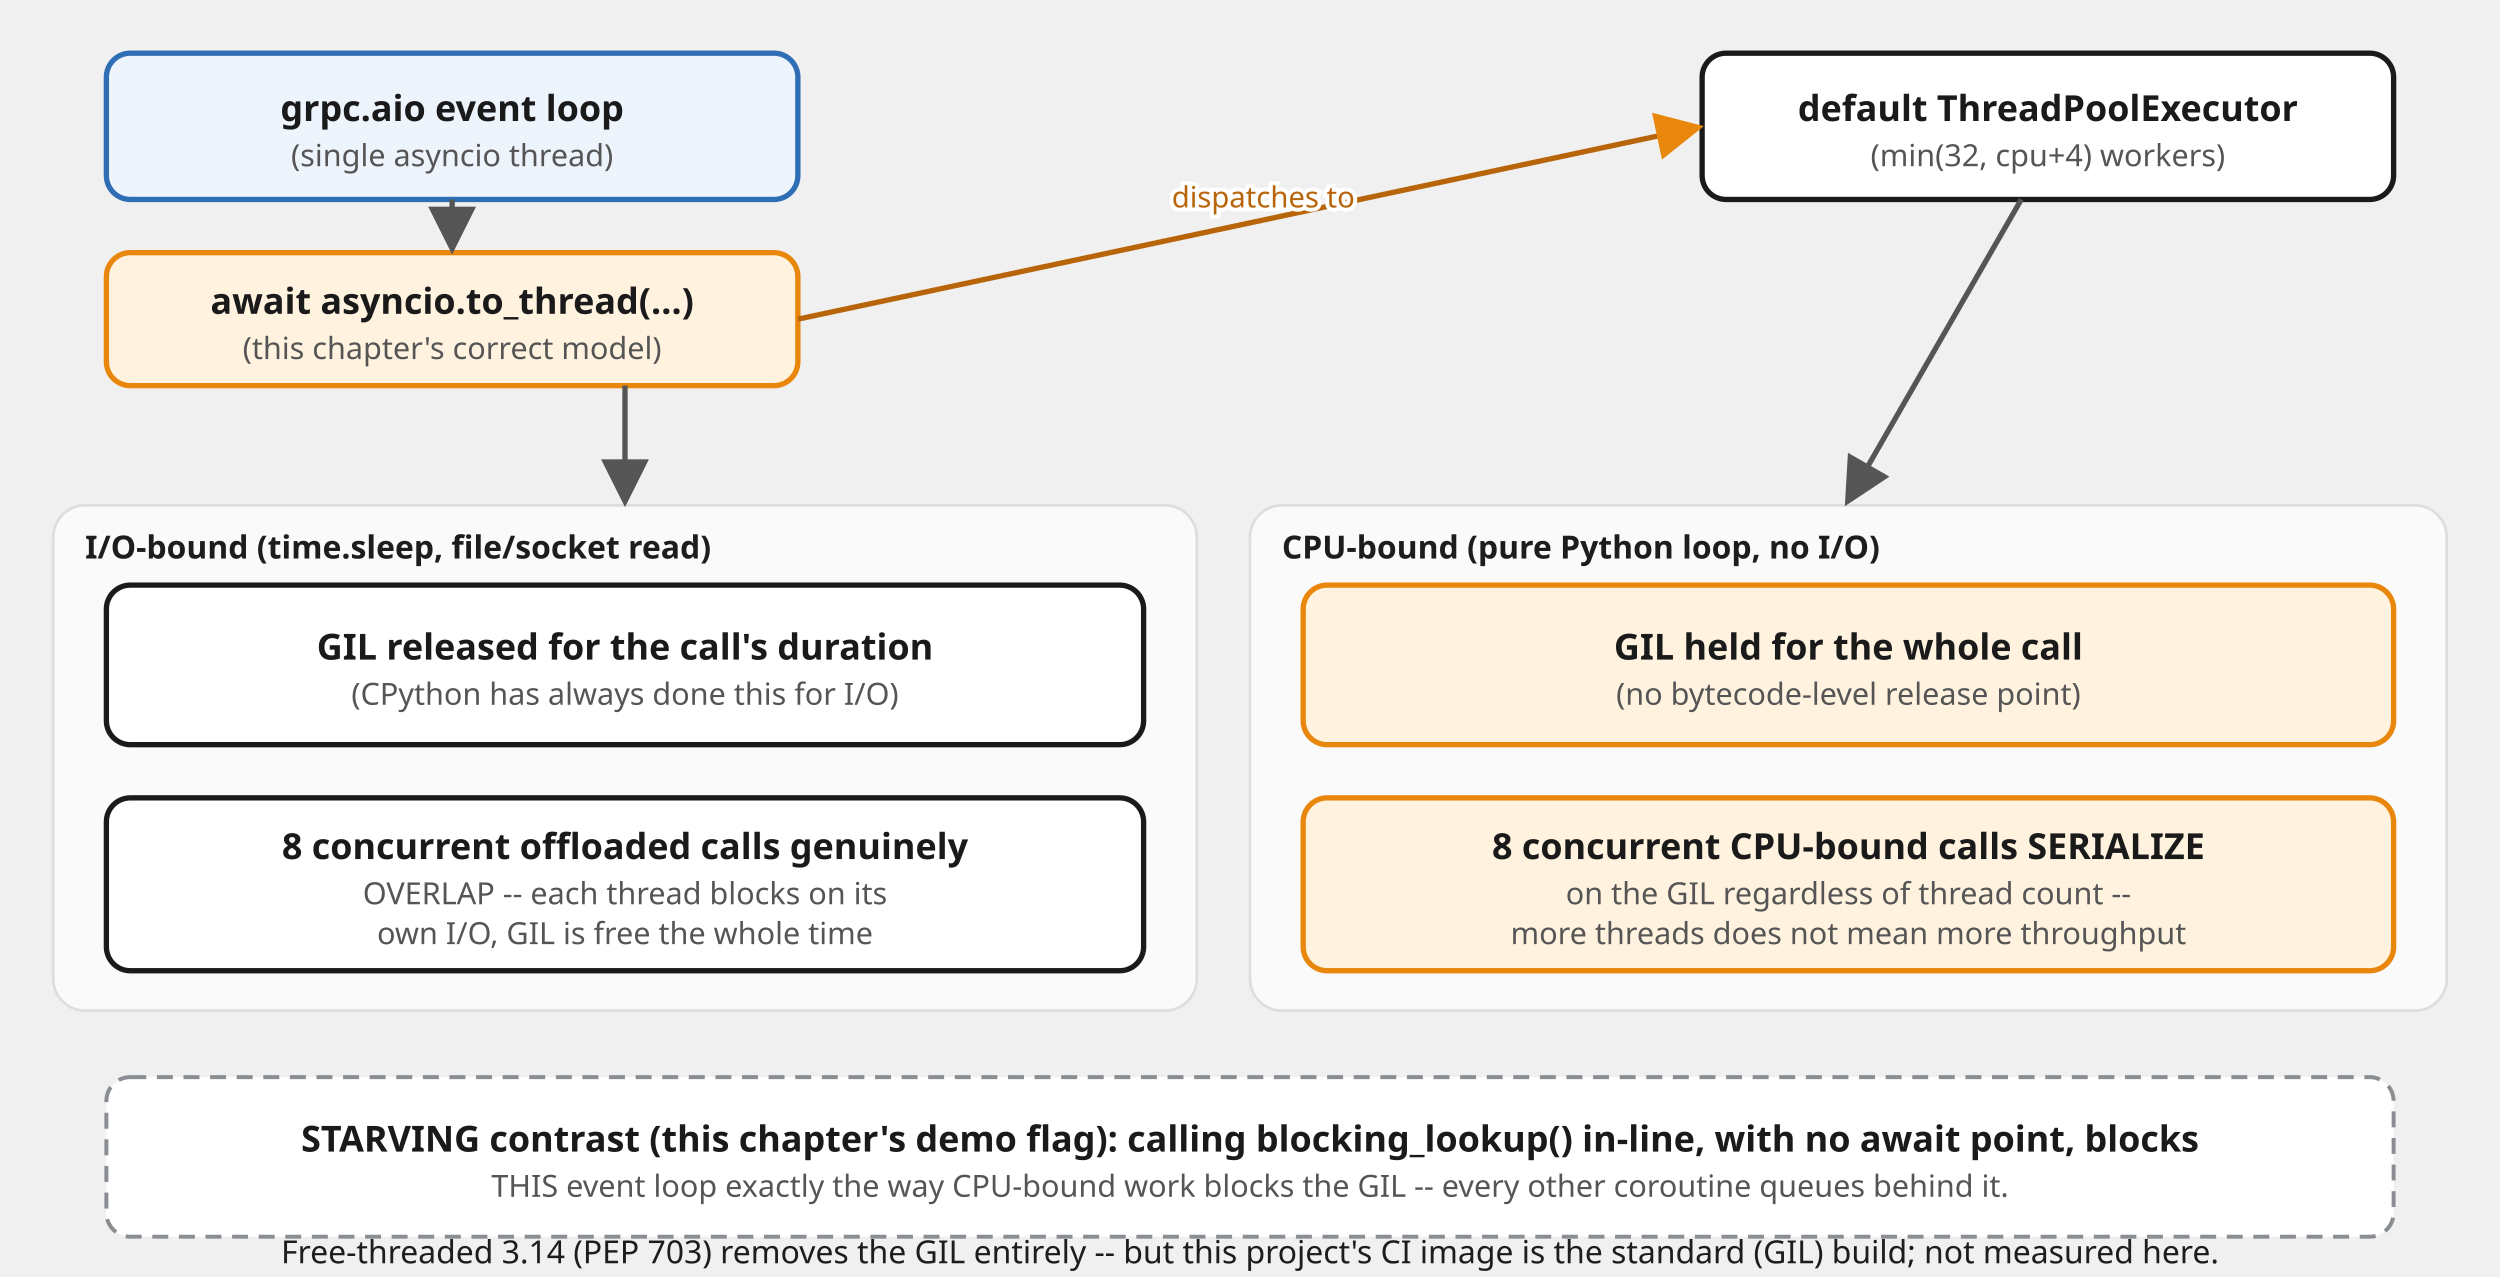
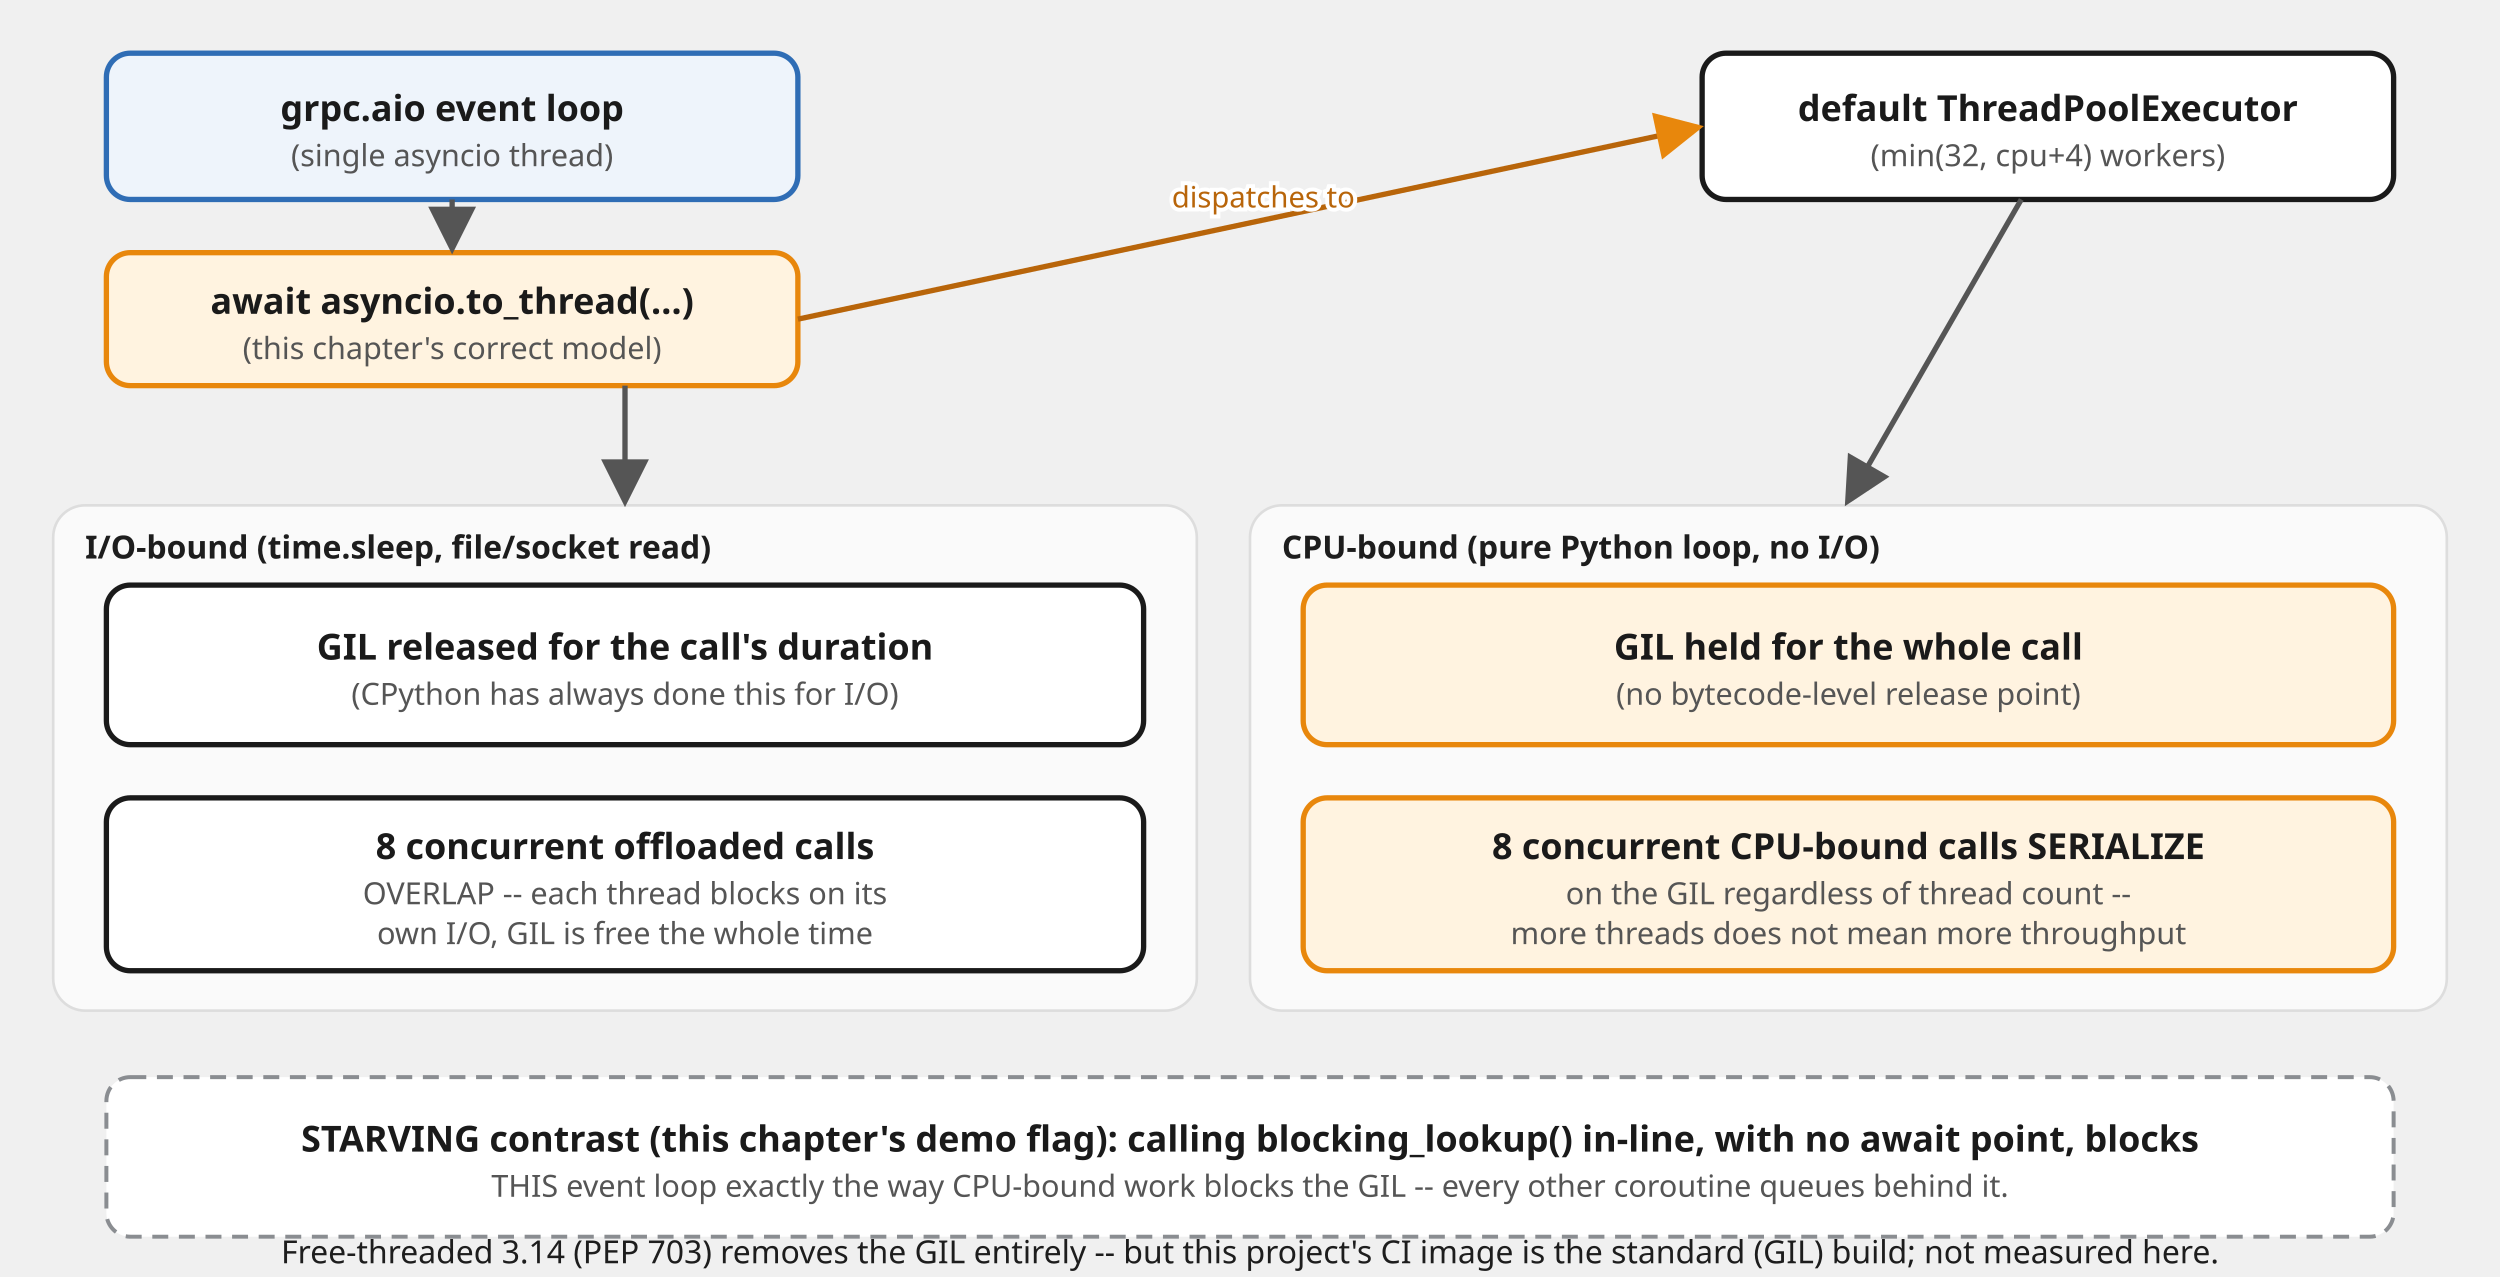
<svg xmlns="http://www.w3.org/2000/svg" viewBox="0 0 940 480" font-family="'Red Hat Text', system-ui, sans-serif" role="img">
  <defs>
    <marker id="a" viewBox="0 0 10 10" refX="8.5" refY="5" markerWidth="9" markerHeight="9" orient="auto-start-reverse">
      <path d="M0,0 L10,5 L0,10 z" fill="#555" />
    </marker>
    <marker id="am" viewBox="0 0 10 10" refX="8.5" refY="5" markerWidth="9" markerHeight="9" orient="auto-start-reverse">
      <path d="M0,0 L10,5 L0,10 z" fill="#e8870c" />
    </marker>
  </defs>
  <rect x="20" y="190" width="430" height="190" rx="12" fill="#fafafa" stroke="#ddd" />
  <text x="32" y="210" font-size="12" font-weight="700" fill="#1d1d1d">I/O-bound (time.sleep, file/socket read)</text>
  <rect x="470" y="190" width="450" height="190" rx="12" fill="#fafafa" stroke="#ddd" />
  <text x="482" y="210" font-size="12" font-weight="700" fill="#1d1d1d">CPU-bound (pure Python loop, no I/O)</text>
  <rect x="40" y="20" width="260" height="55" rx="9" fill="#eef4fb" stroke="#2f6db5" stroke-width="2" />
  <text x="170.0" y="45.5" font-size="13.5" font-weight="700" fill="#1a1a1a" text-anchor="middle">grpc.aio event loop</text>
  <text x="170.0" y="62.5" font-size="11.5" fill="#555555" text-anchor="middle">(single asyncio thread)</text>
  <rect x="40" y="95" width="260" height="50" rx="9" fill="#fff3e0" stroke="#e8870c" stroke-width="2" />
  <text x="170.0" y="118.0" font-size="13.5" font-weight="700" fill="#1a1a1a" text-anchor="middle">await asyncio.to_thread(...)</text>
  <text x="170.0" y="135.0" font-size="11.5" fill="#555555" text-anchor="middle">(this chapter's correct model)</text>
  <rect x="640" y="20" width="260" height="55" rx="9" fill="#ffffff" stroke="#1a1a1a" stroke-width="2" />
  <text x="770.0" y="45.5" font-size="13.5" font-weight="700" fill="#1a1a1a" text-anchor="middle">default ThreadPoolExecutor</text>
  <text x="770.0" y="62.5" font-size="11.5" fill="#555555" text-anchor="middle">(min(32, cpu+4) workers)</text>
  <rect x="40" y="220" width="390" height="60" rx="9" fill="#ffffff" stroke="#1a1a1a" stroke-width="2" />
  <text x="235.0" y="248.0" font-size="13.5" font-weight="700" fill="#1a1a1a" text-anchor="middle">GIL released for the call's duration</text>
  <text x="235.0" y="265.0" font-size="11.5" fill="#555555" text-anchor="middle">(CPython has always done this for I/O)</text>
  <rect x="40" y="300" width="390" height="65" rx="9" fill="#ffffff" stroke="#1a1a1a" stroke-width="2" />
-   <text x="235.0" y="323.0" font-size="13.5" font-weight="700" fill="#1a1a1a" text-anchor="middle">8 concurrent offloaded calls genuinely</text>
+   <text x="235.0" y="323.0" font-size="13.5" font-weight="700" fill="#1a1a1a" text-anchor="middle">8 concurrent offloaded calls</text>
  <text x="235.0" y="340.0" font-size="11.5" fill="#555555" text-anchor="middle">OVERLAP -- each thread blocks on its</text>
  <text x="235.0" y="355.0" font-size="11.5" fill="#555555" text-anchor="middle">own I/O, GIL is free the whole time</text>
  <rect x="490" y="220" width="410" height="60" rx="9" fill="#fff3e0" stroke="#e8870c" stroke-width="2" />
  <text x="695.0" y="248.0" font-size="13.5" font-weight="700" fill="#1a1a1a" text-anchor="middle">GIL held for the whole call</text>
  <text x="695.0" y="265.0" font-size="11.5" fill="#555555" text-anchor="middle">(no bytecode-level release point)</text>
  <rect x="490" y="300" width="410" height="65" rx="9" fill="#fff3e0" stroke="#e8870c" stroke-width="2" />
  <text x="695.0" y="323.0" font-size="13.5" font-weight="700" fill="#1a1a1a" text-anchor="middle">8 concurrent CPU-bound calls SERIALIZE</text>
  <text x="695.0" y="340.0" font-size="11.5" fill="#555555" text-anchor="middle">on the GIL regardless of thread count --</text>
  <text x="695.0" y="355.0" font-size="11.5" fill="#555555" text-anchor="middle">more threads does not mean more throughput</text>
  <rect x="40" y="405" width="860" height="60" rx="9" fill="#ffffff" stroke="#8a8d91" stroke-width="1.5" stroke-dasharray="6 4" />
  <text x="470.0" y="433.0" font-size="13.5" font-weight="700" fill="#1a1a1a" text-anchor="middle">STARVING contrast (this chapter's demo flag): calling blocking_lookup() in-line, with no await point, blocks</text>
  <text x="470.0" y="450.0" font-size="11.5" fill="#555555" text-anchor="middle">THIS event loop exactly the way CPU-bound work blocks the GIL -- every other coroutine queues behind it.</text>
  <path d="M170,75 L170,93" fill="none" stroke="#555" stroke-width="2" marker-end="url(#a)" />
  <path d="M300,120 L638,48" fill="none" stroke="#b8650a" stroke-width="2" marker-end="url(#am)" />
  <text x="475.0" y="78.0" font-size="11" fill="#ffffff" stroke="#ffffff" stroke-width="3" paint-order="stroke" text-anchor="middle">dispatches to</text>
  <text x="475.0" y="78.0" font-size="11" fill="#b8650a" text-anchor="middle">dispatches to</text>
  <path d="M235,145 L235,188" fill="none" stroke="#555" stroke-width="2" marker-end="url(#a)" />
  <path d="M760,75 L695,188" fill="none" stroke="#555" stroke-width="2" marker-end="url(#a)" />
  <text x="470" y="475" font-size="12" fill="#1d1d1d" text-anchor="middle">Free-threaded 3.14 (PEP 703) removes the GIL entirely -- but this project's CI image is the standard (GIL) build; not measured here.</text>
</svg>
